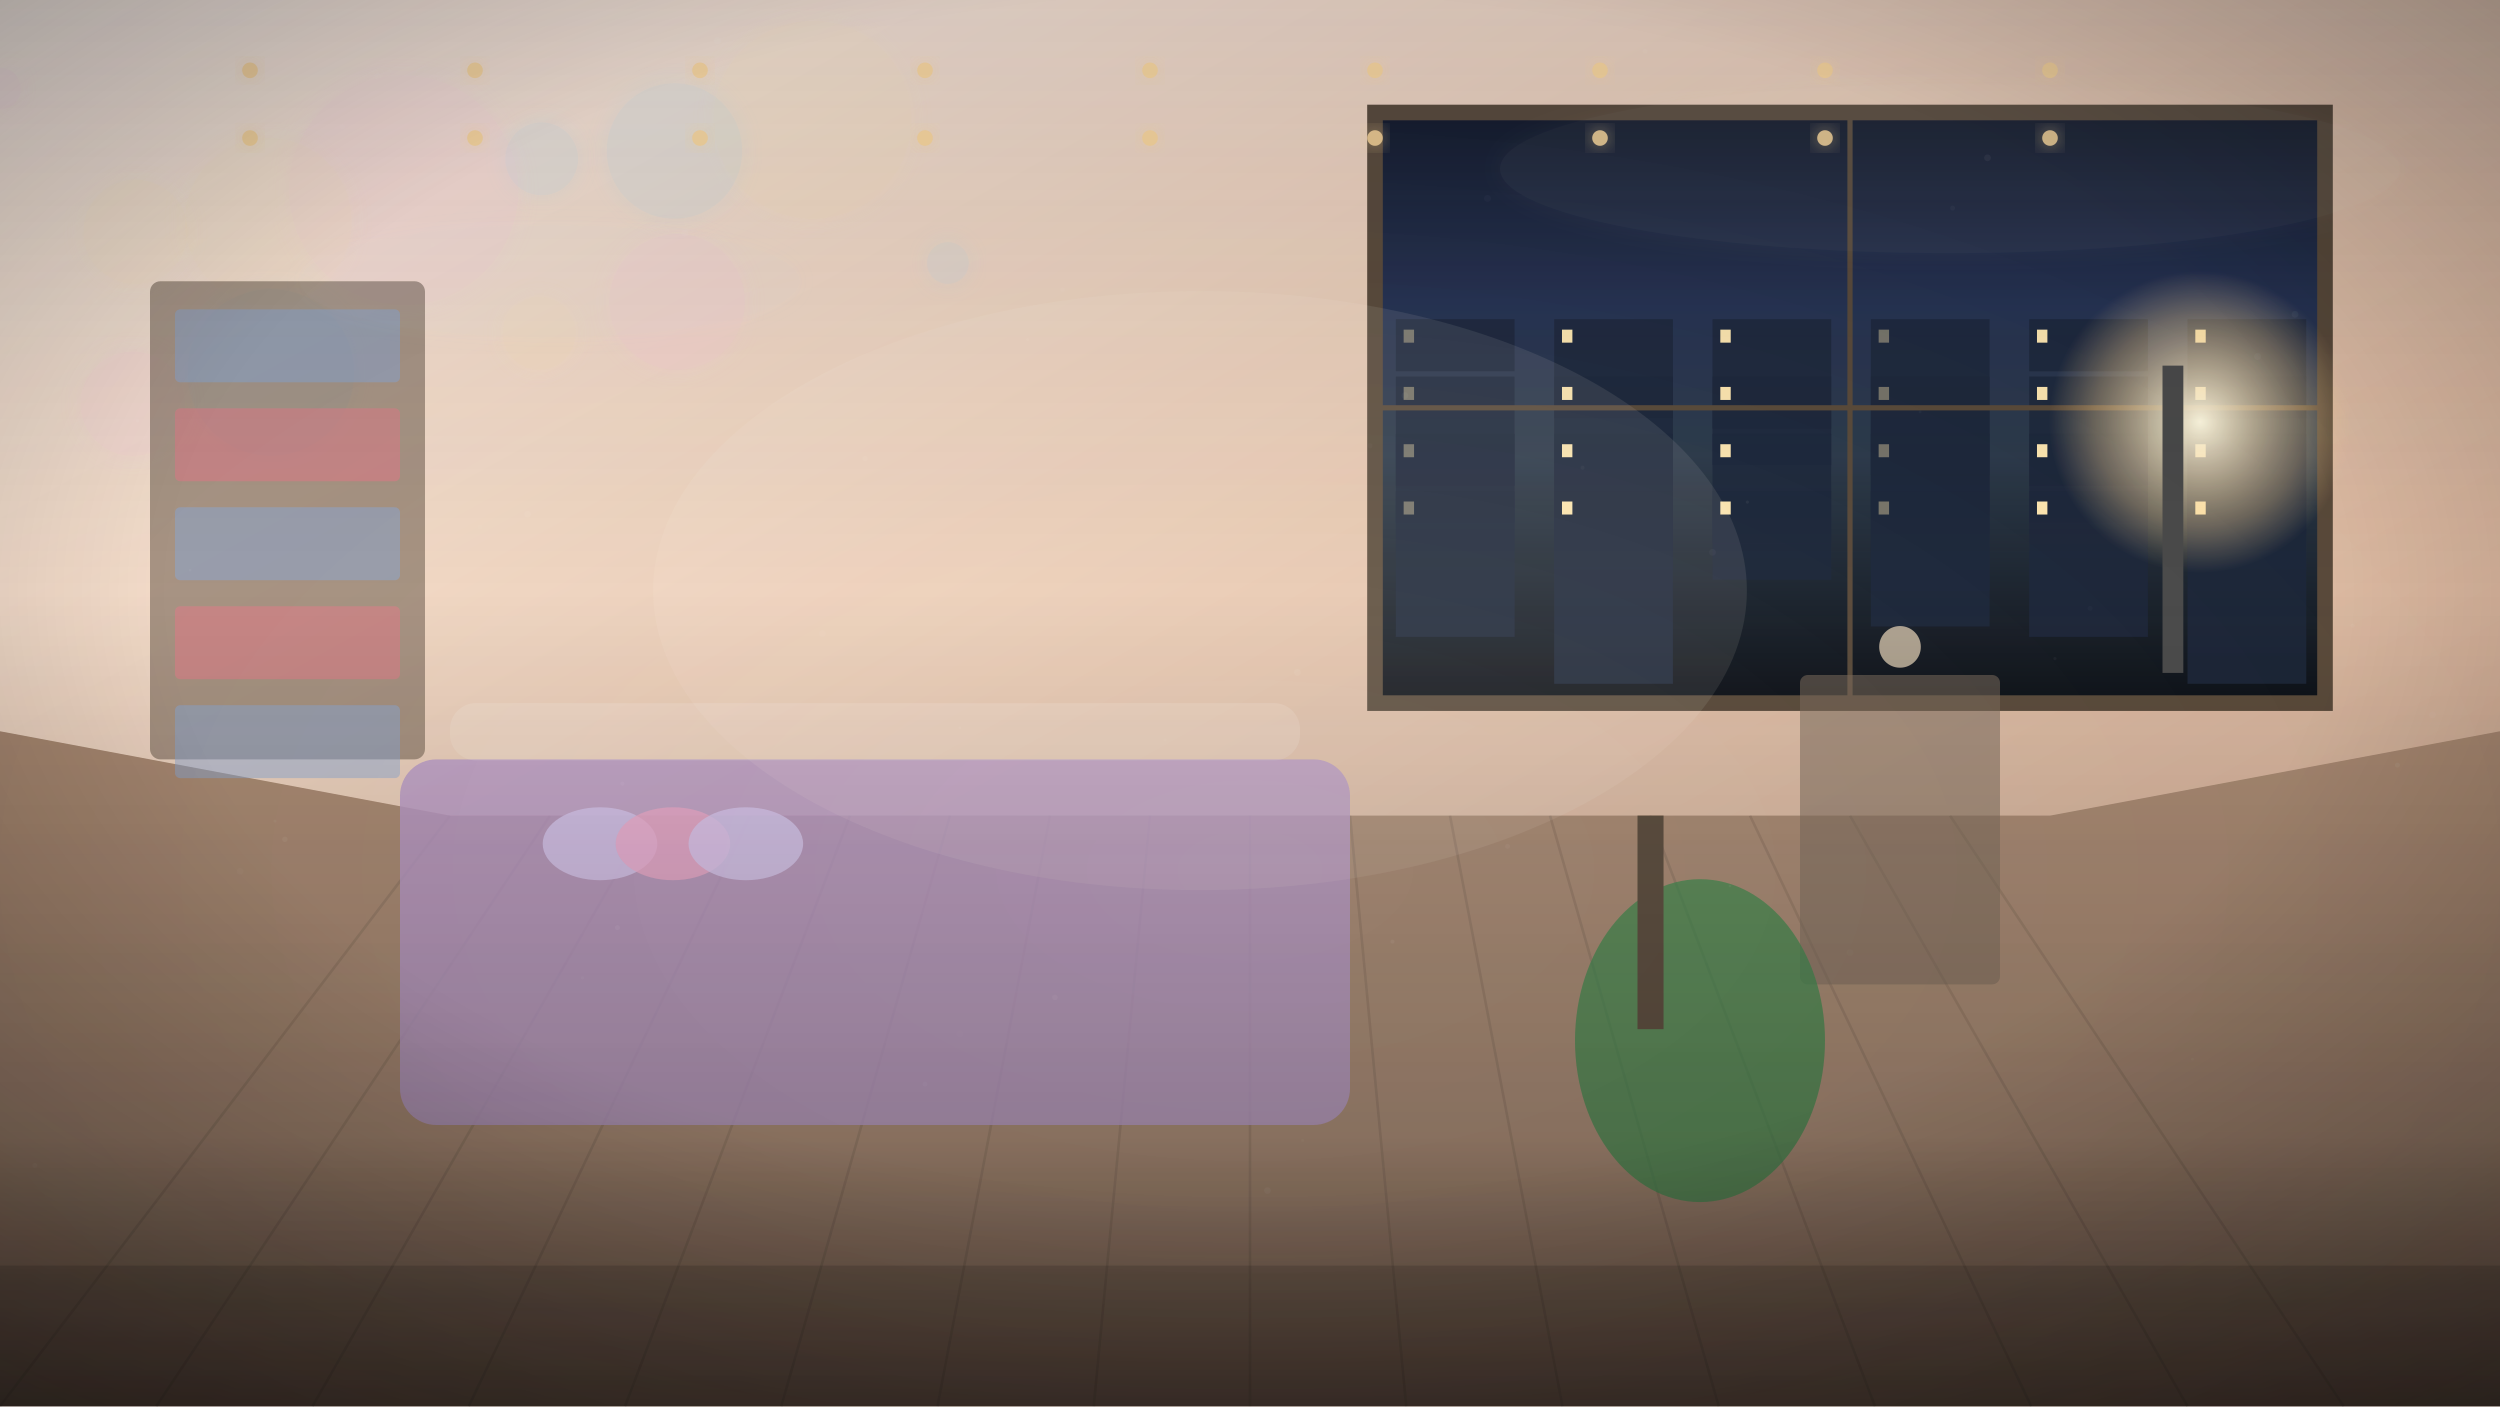
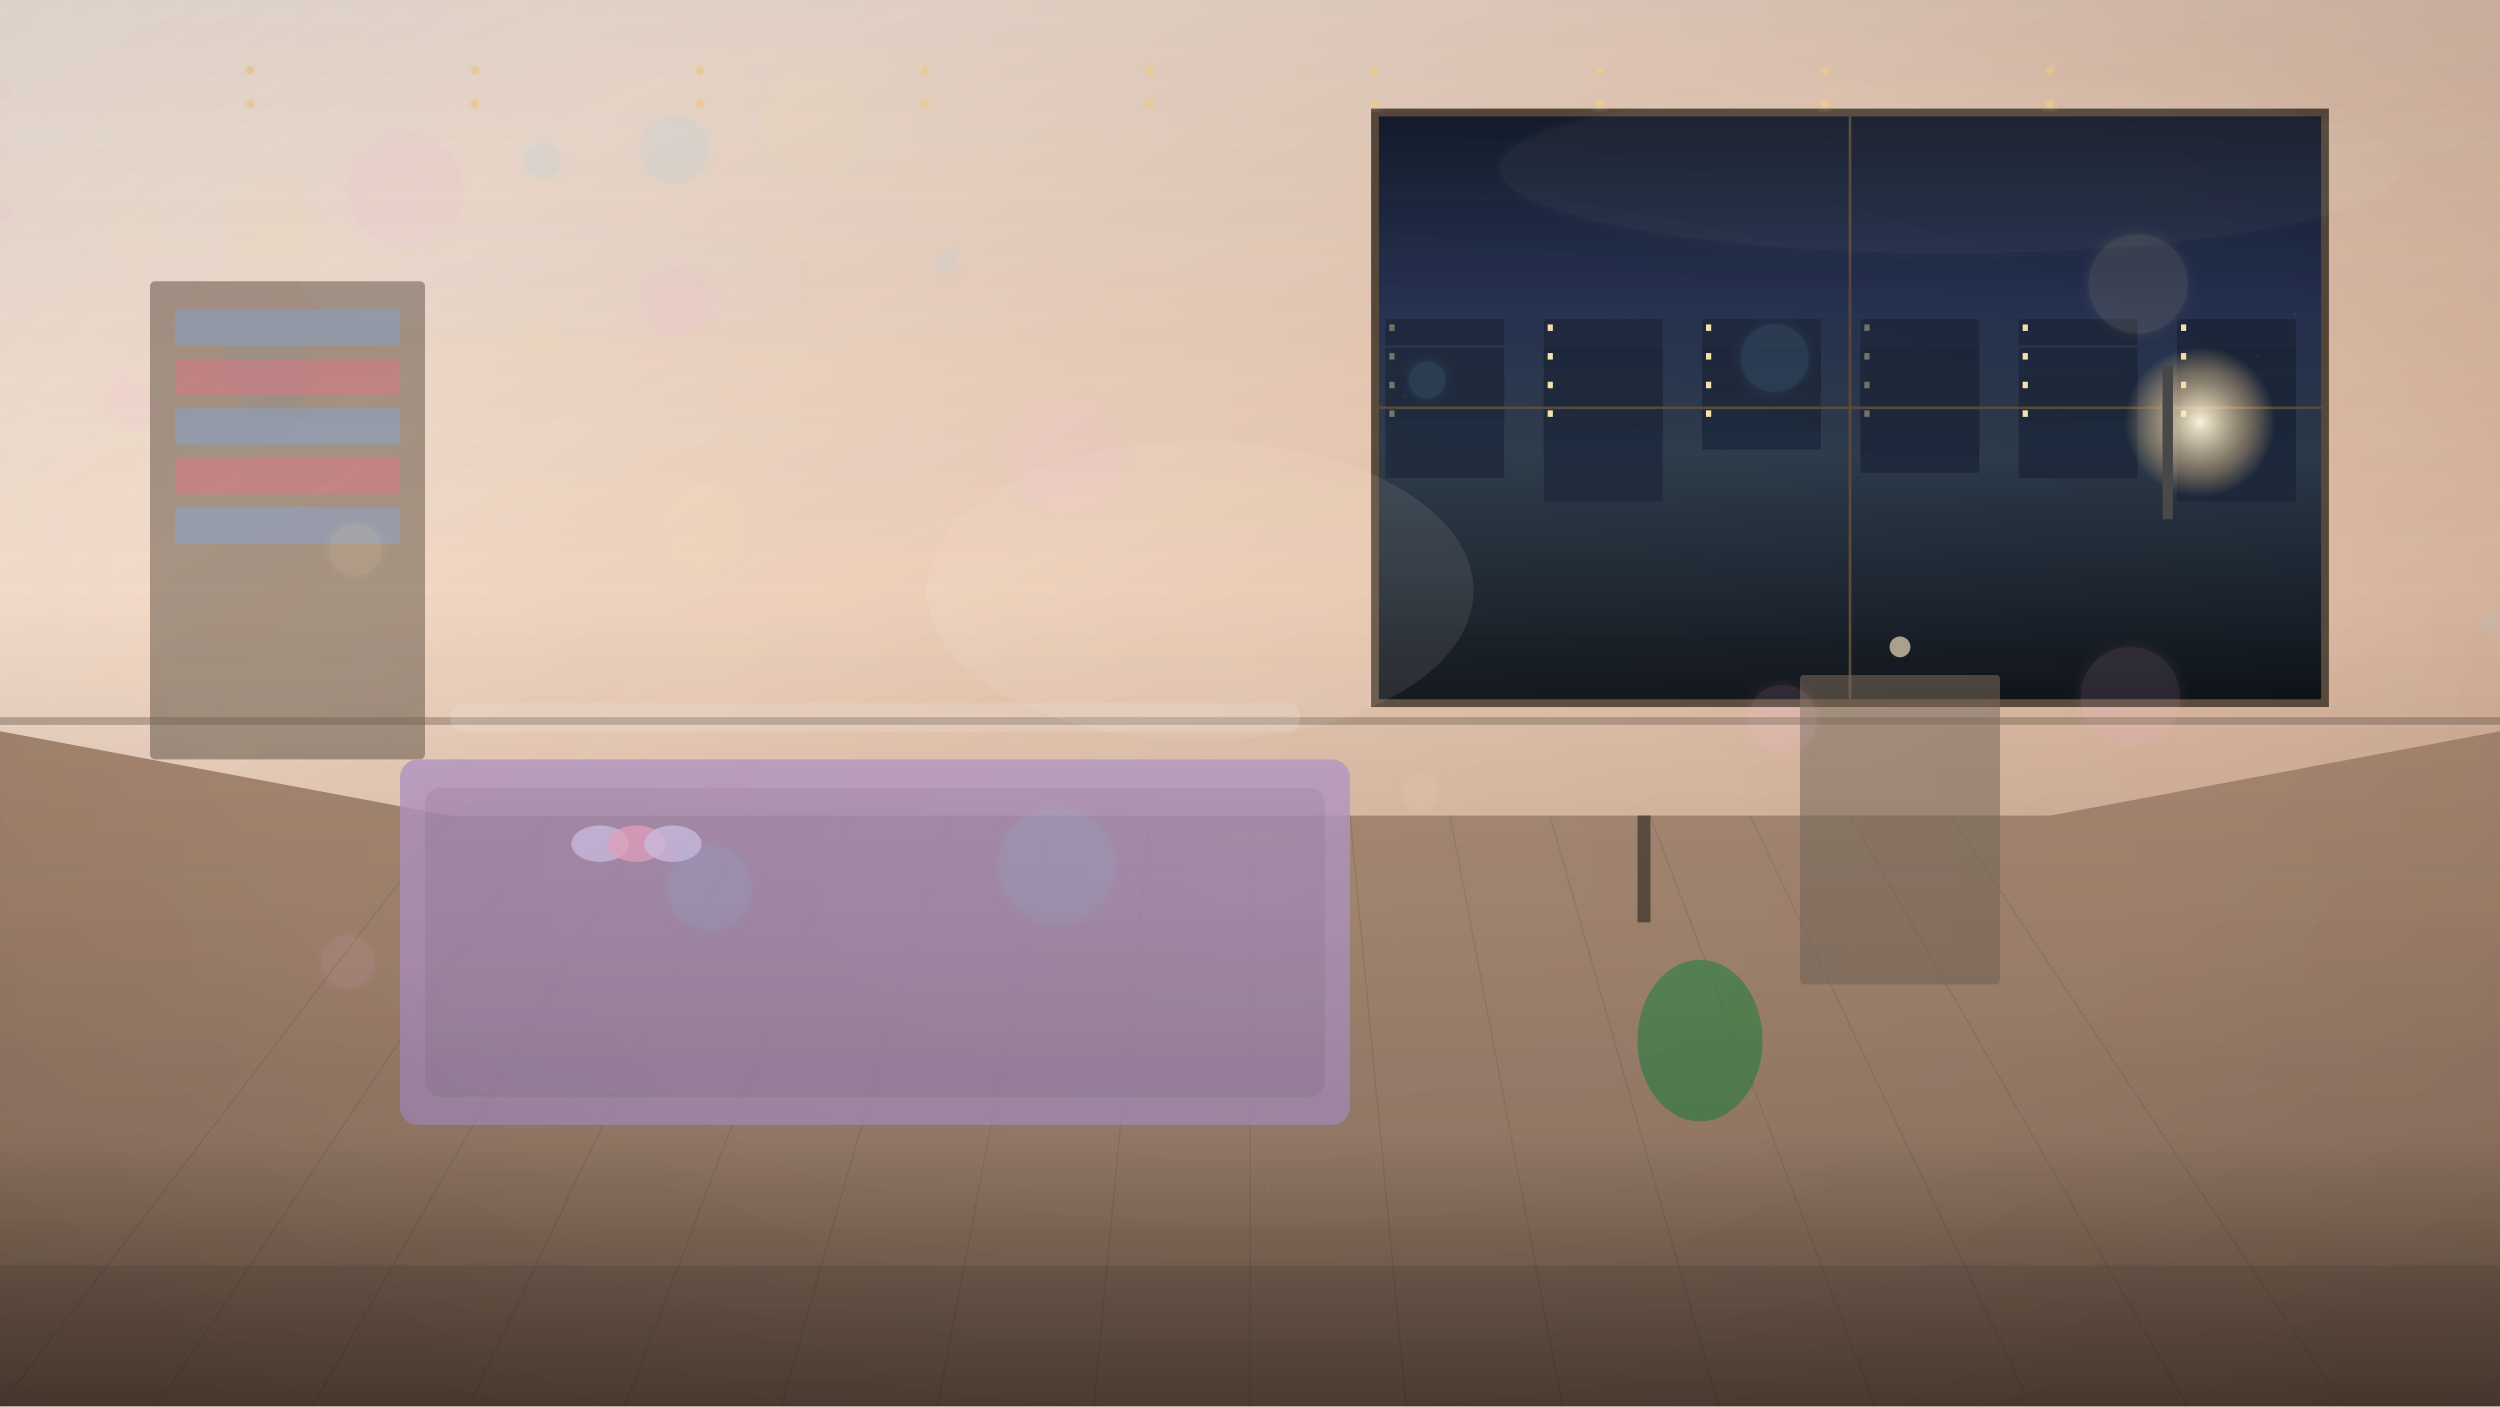
- <svg xmlns="http://www.w3.org/2000/svg" viewBox="0 0 960 540" width="960" height="540">
+ <svg xmlns="http://www.w3.org/2000/svg" viewBox="0 0 1920 1080" width="1920" height="1080">
  <defs>
    <linearGradient id="skyTop" x1="0" y1="0" x2="0" y2="1">
      <stop offset="0%" stop-color="#121828" />
      <stop offset="32%" stop-color="#243050" />
      <stop offset="58%" stop-color="#2a3848" />
      <stop offset="100%" stop-color="#0a0e14" />
    </linearGradient>
    <linearGradient id="skyDay" x1="0" y1="0" x2="0" y2="1">
      <stop offset="0%" stop-color="#6eb4e0" />
      <stop offset="38%" stop-color="#a8cce8" />
      <stop offset="70%" stop-color="#d8c098" />
      <stop offset="100%" stop-color="#6a8868" />
    </linearGradient>
    <linearGradient id="skySunset" x1="0" y1="0" x2="0" y2="1">
      <stop offset="0%" stop-color="#ff6b4a" />
      <stop offset="28%" stop-color="#d84888" />
      <stop offset="55%" stop-color="#683878" />
      <stop offset="100%" stop-color="#120818" />
    </linearGradient>
    <linearGradient id="haze" x1="0" y1="0.4" x2="0" y2="1">
      <stop offset="0%" stop-color="#fff" stop-opacity="0" />
      <stop offset="100%" stop-color="#c8d8f0" stop-opacity="0.22" />
    </linearGradient>
    <filter id="softGlow" x="-40%" y="-40%" width="180%" height="180%">
      <feGaussianBlur stdDeviation="4" result="b" />
      <feMerge>
        <feMergeNode in="b" />
        <feMergeNode in="SourceGraphic" />
      </feMerge>
    </filter>
    <filter id="neonGlow" x="-60%" y="-60%" width="220%" height="220%">
      <feGaussianBlur stdDeviation="6" result="b" />
      <feMerge>
        <feMergeNode in="b" />
        <feMergeNode in="b" />
        <feMergeNode in="SourceGraphic" />
      </feMerge>
    </filter>
    <filter id="paintSoft" x="-2%" y="-2%" width="104%" height="104%">
      <feGaussianBlur stdDeviation="0.6" />
    </filter>
    <radialGradient id="sunDisc" cx="0.5" cy="0.5" r="0.5">
      <stop offset="0%" stop-color="#fff8e8" />
      <stop offset="55%" stop-color="#ffd080" />
      <stop offset="100%" stop-color="#ff904000" />
    </radialGradient>
    <radialGradient id="moonGlow" cx="0.5" cy="0.5" r="0.5">
      <stop offset="0%" stop-color="#fffef8" />
      <stop offset="40%" stop-color="#e8e0f0" />
      <stop offset="100%" stop-color="#e8e0f000" />
    </radialGradient>
    <linearGradient id="wallWarm" x1="0" y1="0" x2="1" y2="1">
      <stop offset="0%" stop-color="#fff0e4" />
      <stop offset="45%" stop-color="#e8c8b0" />
      <stop offset="100%" stop-color="#c8a088" />
    </linearGradient>
    <linearGradient id="wallCool" x1="0" y1="0" x2="0" y2="1">
      <stop offset="0%" stop-color="#eef2f8" />
      <stop offset="100%" stop-color="#b8c0d0" />
    </linearGradient>
    <linearGradient id="floorWood" x1="0" y1="0.6" x2="0" y2="1">
      <stop offset="0%" stop-color="#a88870" />
      <stop offset="100%" stop-color="#685040" />
    </linearGradient>
    <radialGradient id="lampGlow" cx="0.5" cy="0.5" r="0.5">
      <stop offset="0%" stop-color="#fff8e0" />
      <stop offset="70%" stop-color="#ffd898" stop-opacity="0.35" />
      <stop offset="100%" stop-color="#ffd898" stop-opacity="0" />
    </radialGradient>
    <radialGradient id="vignette" cx="0.5" cy="0.42" r="0.78">
      <stop offset="55%" stop-color="#000" stop-opacity="0" />
      <stop offset="100%" stop-color="#030508" stop-opacity="0.38" />
    </radialGradient>
    <linearGradient id="filmGrade" x1="0" y1="0" x2="0" y2="1">
      <stop offset="0%" stop-color="#283858" stop-opacity="0.14" />
      <stop offset="42%" stop-color="#000" stop-opacity="0" />
      <stop offset="100%" stop-color="#000" stop-opacity="0.32" />
    </linearGradient>
    <radialGradient id="stageGlow" cx="0.5" cy="0.62" r="0.55">
      <stop offset="0%" stop-color="#fff" stop-opacity="0.06" />
      <stop offset="100%" stop-color="#fff" stop-opacity="0" />
    </radialGradient>
  </defs>
-   <rect width="960" height="540" fill="url(#wallWarm)" />
-   <polygon points="0,280.8 0,540 960,540 960,280.8 787.2,313.2 172.8,313.2" fill="url(#floorWood)" />
-   <line x1="0" y1="540" x2="172.8" y2="313.2" stroke="#000" stroke-opacity="0.1" stroke-width="1" />
-   <line x1="60" y1="540" x2="211.2" y2="313.2" stroke="#000" stroke-opacity="0.1" stroke-width="1" />
-   <line x1="120" y1="540" x2="249.6" y2="313.2" stroke="#000" stroke-opacity="0.1" stroke-width="1" />
-   <line x1="180" y1="540" x2="288" y2="313.2" stroke="#000" stroke-opacity="0.1" stroke-width="1" />
-   <line x1="240" y1="540" x2="326.4" y2="313.2" stroke="#000" stroke-opacity="0.1" stroke-width="1" />
-   <line x1="300" y1="540" x2="364.8" y2="313.2" stroke="#000" stroke-opacity="0.1" stroke-width="1" />
-   <line x1="360" y1="540" x2="403.2" y2="313.2" stroke="#000" stroke-opacity="0.1" stroke-width="1" />
-   <line x1="420" y1="540" x2="441.6" y2="313.2" stroke="#000" stroke-opacity="0.1" stroke-width="1" />
-   <line x1="480" y1="540" x2="480" y2="313.2" stroke="#000" stroke-opacity="0.1" stroke-width="1" />
-   <line x1="540" y1="540" x2="518.4" y2="313.2" stroke="#000" stroke-opacity="0.1" stroke-width="1" />
-   <line x1="600" y1="540" x2="556.8" y2="313.2" stroke="#000" stroke-opacity="0.1" stroke-width="1" />
-   <line x1="660" y1="540" x2="595.2" y2="313.2" stroke="#000" stroke-opacity="0.1" stroke-width="1" />
-   <line x1="720" y1="540" x2="633.6" y2="313.2" stroke="#000" stroke-opacity="0.1" stroke-width="1" />
-   <line x1="780" y1="540" x2="672" y2="313.2" stroke="#000" stroke-opacity="0.1" stroke-width="1" />
-   <line x1="840" y1="540" x2="710.4" y2="313.2" stroke="#000" stroke-opacity="0.1" stroke-width="1" />
-   <line x1="900" y1="540" x2="748.8" y2="313.2" stroke="#000" stroke-opacity="0.1" stroke-width="1" />
-   <rect x="528" y="43.2" width="364.8" height="226.8" fill="url(#skyTop)" />
-   <rect x="536" y="122.58" width="45.6" height="20" fill="#1a2438" opacity="0.85" />
-   <rect x="539" y="126.58" width="4" height="5" fill="#ffe8b0" opacity="0.4" />
-   <rect x="596.8" y="122.58" width="45.6" height="38" fill="#1a2438" opacity="0.85" />
-   <rect x="599.8" y="126.58" width="4" height="5" fill="#ffe8b0" opacity="1.4" />
-   <rect x="657.6" y="122.58" width="45.6" height="56" fill="#1a2438" opacity="0.85" />
-   <rect x="660.6" y="126.58" width="4" height="5" fill="#ffe8b0" opacity="2.4" />
-   <rect x="718.4" y="122.58" width="45.6" height="74" fill="#1a2438" opacity="0.85" />
-   <rect x="721.4" y="126.58" width="4" height="5" fill="#ffe8b0" opacity="0.4" />
-   <rect x="779.2" y="122.58" width="45.6" height="20" fill="#1a2438" opacity="0.85" />
-   <rect x="782.2" y="126.58" width="4" height="5" fill="#ffe8b0" opacity="1.4" />
-   <rect x="840" y="122.58" width="45.6" height="38" fill="#1a2438" opacity="0.85" />
-   <rect x="843" y="126.58" width="4" height="5" fill="#ffe8b0" opacity="2.4" />
-   <rect x="536" y="144.58" width="45.6" height="56" fill="#1a2438" opacity="0.85" />
-   <rect x="539" y="148.58" width="4" height="5" fill="#ffe8b0" opacity="0.4" />
-   <rect x="596.8" y="144.58" width="45.6" height="74" fill="#1a2438" opacity="0.85" />
-   <rect x="599.8" y="148.58" width="4" height="5" fill="#ffe8b0" opacity="1.4" />
-   <rect x="657.6" y="144.58" width="45.6" height="20" fill="#1a2438" opacity="0.85" />
-   <rect x="660.6" y="148.58" width="4" height="5" fill="#ffe8b0" opacity="2.4" />
-   <rect x="718.4" y="144.58" width="45.6" height="38" fill="#1a2438" opacity="0.85" />
-   <rect x="721.4" y="148.58" width="4" height="5" fill="#ffe8b0" opacity="0.4" />
-   <rect x="779.2" y="144.58" width="45.6" height="56" fill="#1a2438" opacity="0.85" />
-   <rect x="782.2" y="148.58" width="4" height="5" fill="#ffe8b0" opacity="1.4" />
-   <rect x="840" y="144.58" width="45.6" height="74" fill="#1a2438" opacity="0.85" />
-   <rect x="843" y="148.58" width="4" height="5" fill="#ffe8b0" opacity="2.4" />
-   <rect x="536" y="166.58" width="45.6" height="20" fill="#1a2438" opacity="0.85" />
-   <rect x="539" y="170.58" width="4" height="5" fill="#ffe8b0" opacity="0.4" />
-   <rect x="596.8" y="166.58" width="45.6" height="38" fill="#1a2438" opacity="0.85" />
-   <rect x="599.8" y="170.58" width="4" height="5" fill="#ffe8b0" opacity="1.4" />
-   <rect x="657.6" y="166.58" width="45.6" height="56" fill="#1a2438" opacity="0.85" />
-   <rect x="660.6" y="170.58" width="4" height="5" fill="#ffe8b0" opacity="2.4" />
-   <rect x="718.4" y="166.58" width="45.6" height="74" fill="#1a2438" opacity="0.85" />
-   <rect x="721.4" y="170.58" width="4" height="5" fill="#ffe8b0" opacity="0.4" />
-   <rect x="779.2" y="166.58" width="45.6" height="20" fill="#1a2438" opacity="0.85" />
-   <rect x="782.2" y="170.58" width="4" height="5" fill="#ffe8b0" opacity="1.4" />
-   <rect x="840" y="166.58" width="45.6" height="38" fill="#1a2438" opacity="0.85" />
-   <rect x="843" y="170.58" width="4" height="5" fill="#ffe8b0" opacity="2.4" />
-   <rect x="536" y="188.58" width="45.6" height="56" fill="#1a2438" opacity="0.85" />
-   <rect x="539" y="192.58" width="4" height="5" fill="#ffe8b0" opacity="0.4" />
-   <rect x="596.8" y="188.58" width="45.6" height="74" fill="#1a2438" opacity="0.85" />
-   <rect x="599.8" y="192.58" width="4" height="5" fill="#ffe8b0" opacity="1.4" />
-   <rect x="657.6" y="188.58" width="45.6" height="20" fill="#1a2438" opacity="0.85" />
-   <rect x="660.6" y="192.58" width="4" height="5" fill="#ffe8b0" opacity="2.4" />
-   <rect x="718.4" y="188.58" width="45.6" height="38" fill="#1a2438" opacity="0.85" />
-   <rect x="721.4" y="192.58" width="4" height="5" fill="#ffe8b0" opacity="0.4" />
-   <rect x="779.2" y="188.58" width="45.6" height="56" fill="#1a2438" opacity="0.85" />
-   <rect x="782.2" y="192.58" width="4" height="5" fill="#ffe8b0" opacity="1.4" />
-   <rect x="840" y="188.58" width="45.6" height="74" fill="#1a2438" opacity="0.85" />
-   <rect x="843" y="192.58" width="4" height="5" fill="#ffe8b0" opacity="2.4" />
-   <circle cx="0" cy="34" r="8" fill="#ffb8e8" opacity="0.12" filter="url(#softGlow)" />
-   <circle cx="208" cy="61" r="14" fill="#88d8ff" opacity="0.12" filter="url(#softGlow)" />
-   <circle cx="52" cy="89" r="20" fill="#ffe8a8" opacity="0.12" filter="url(#softGlow)" />
-   <circle cx="260" cy="116" r="26" fill="#ffb8e8" opacity="0.12" filter="url(#softGlow)" />
-   <circle cx="104" cy="143" r="32" fill="#88d8ff" opacity="0.12" filter="url(#softGlow)" />
-   <circle cx="312" cy="46" r="38" fill="#ffe8a8" opacity="0.12" filter="url(#softGlow)" />
-   <circle cx="155" cy="73" r="44" fill="#ffb8e8" opacity="0.12" filter="url(#softGlow)" />
-   <circle cx="364" cy="101" r="8" fill="#88d8ff" opacity="0.12" filter="url(#softGlow)" />
-   <circle cx="207" cy="128" r="14" fill="#ffe8a8" opacity="0.12" filter="url(#softGlow)" />
-   <circle cx="51" cy="155" r="20" fill="#ffb8e8" opacity="0.12" filter="url(#softGlow)" />
-   <circle cx="259" cy="58" r="26" fill="#88d8ff" opacity="0.12" filter="url(#softGlow)" />
-   <circle cx="103" cy="85" r="32" fill="#ffe8a8" opacity="0.12" filter="url(#softGlow)" />
-   <rect x="528" y="43.2" width="364.8" height="226.8" fill="none" stroke="#584838" stroke-width="6" />
-   <path d="M710.4 43.2 L710.4 270 M528 156.6 L892.8 156.6" stroke="#584838" stroke-width="2" />
-   <circle cx="96" cy="27" r="3" fill="#ffd898" opacity="0.88" filter="url(#softGlow)" />
-   <circle cx="182.4" cy="27" r="3" fill="#ffd898" opacity="0.88" filter="url(#softGlow)" />
-   <circle cx="268.8" cy="27" r="3" fill="#ffd898" opacity="0.88" filter="url(#softGlow)" />
-   <circle cx="355.2" cy="27" r="3" fill="#ffd898" opacity="0.88" filter="url(#softGlow)" />
-   <circle cx="441.6" cy="27" r="3" fill="#ffd898" opacity="0.88" filter="url(#softGlow)" />
-   <circle cx="528" cy="27" r="3" fill="#ffd898" opacity="0.88" filter="url(#softGlow)" />
-   <circle cx="614.4" cy="27" r="3" fill="#ffd898" opacity="0.88" filter="url(#softGlow)" />
-   <circle cx="700.8" cy="27" r="3" fill="#ffd898" opacity="0.88" filter="url(#softGlow)" />
-   <circle cx="787.2" cy="27" r="3" fill="#ffd898" opacity="0.88" filter="url(#softGlow)" />
-   <circle cx="96" cy="53" r="3" fill="#ffd898" opacity="0.88" filter="url(#softGlow)" />
-   <circle cx="182.4" cy="53" r="3" fill="#ffd898" opacity="0.88" filter="url(#softGlow)" />
-   <circle cx="268.8" cy="53" r="3" fill="#ffd898" opacity="0.88" filter="url(#softGlow)" />
-   <circle cx="355.2" cy="53" r="3" fill="#ffd898" opacity="0.88" filter="url(#softGlow)" />
-   <circle cx="441.6" cy="53" r="3" fill="#ffd898" opacity="0.88" filter="url(#softGlow)" />
-   <circle cx="528" cy="53" r="3" fill="#ffd898" opacity="0.88" filter="url(#softGlow)" />
-   <circle cx="614.4" cy="53" r="3" fill="#ffd898" opacity="0.88" filter="url(#softGlow)" />
-   <circle cx="700.8" cy="53" r="3" fill="#ffd898" opacity="0.88" filter="url(#softGlow)" />
-   <circle cx="787.2" cy="53" r="3" fill="#ffd898" opacity="0.88" filter="url(#softGlow)" />
-   <rect x="57.6" y="108" width="105.6" height="183.6" fill="#685848" opacity="0.55" rx="4" />
-   <rect x="67.2" y="118.8" width="86.4" height="28" fill="#88a8d8" opacity="0.48" rx="2" />
-   <rect x="67.2" y="156.8" width="86.4" height="28" fill="#e87888" opacity="0.48" rx="2" />
-   <rect x="67.2" y="194.8" width="86.4" height="28" fill="#88a8d8" opacity="0.48" rx="2" />
-   <rect x="67.2" y="232.8" width="86.4" height="28" fill="#e87888" opacity="0.48" rx="2" />
-   <rect x="67.2" y="270.8" width="86.4" height="28" fill="#88a8d8" opacity="0.48" rx="2" />
-   <rect x="153.6" y="291.6" width="364.8" height="140.4" rx="14" fill="#b898c8" opacity="0.82" />
-   <rect x="172.8" y="270" width="326.4" height="22" rx="10" fill="#fff" opacity="0.14" />
-   <ellipse cx="230.4" cy="324" rx="22" ry="14" fill="#d8c8f0" opacity="0.75" />
-   <ellipse cx="258.4" cy="324" rx="22" ry="14" fill="#f0a8c8" opacity="0.75" />
-   <ellipse cx="286.4" cy="324" rx="22" ry="14" fill="#d8c8f0" opacity="0.75" />
-   <rect x="691.2" y="259.2" width="76.8" height="118.8" fill="#786858" opacity="0.55" rx="3" />
-   <circle cx="729.6" cy="248.4" r="8" fill="#ffe8c8" opacity="0.65" />
-   <ellipse cx="652.8" cy="399.6" rx="48" ry="62" fill="#388848" opacity="0.72" />
-   <rect x="628.8" y="313.2" width="10" height="82" fill="#584838" />
-   <circle cx="844.8" cy="162" r="58" fill="url(#lampGlow)" />
-   <rect x="830.4" y="140.4" width="8" height="118" fill="#484848" />
-   <ellipse cx="460.8" cy="226.8" rx="210" ry="115" fill="#fff8e8" opacity="0.09" />
-   <circle cx="0.0" cy="7.8" r="0.60" fill="#fff" opacity="0.022" />
-   <circle cx="131.5" cy="48.7" r="0.95" fill="#fff" opacity="0.032" />
-   <circle cx="263.0" cy="89.5" r="1.30" fill="#fff" opacity="0.042" />
-   <circle cx="394.6" cy="130.4" r="0.60" fill="#fff" opacity="0.052" />
-   <circle cx="526.1" cy="171.2" r="0.95" fill="#fff" opacity="0.022" />
-   <circle cx="657.6" cy="212.1" r="1.30" fill="#fff" opacity="0.032" />
-   <circle cx="789.1" cy="252.9" r="0.60" fill="#fff" opacity="0.042" />
-   <circle cx="920.6" cy="293.8" r="0.95" fill="#fff" opacity="0.052" />
-   <circle cx="92.2" cy="334.6" r="1.30" fill="#fff" opacity="0.022" />
-   <circle cx="223.7" cy="375.5" r="0.60" fill="#fff" opacity="0.032" />
-   <circle cx="355.2" cy="416.3" r="0.95" fill="#fff" opacity="0.042" />
-   <circle cx="486.7" cy="457.2" r="1.30" fill="#fff" opacity="0.052" />
-   <circle cx="618.2" cy="39.0" r="0.60" fill="#fff" opacity="0.022" />
-   <circle cx="749.8" cy="79.9" r="0.95" fill="#fff" opacity="0.032" />
-   <circle cx="881.3" cy="120.7" r="1.30" fill="#fff" opacity="0.042" />
-   <circle cx="52.8" cy="161.6" r="0.60" fill="#fff" opacity="0.052" />
-   <circle cx="184.3" cy="202.4" r="0.95" fill="#fff" opacity="0.022" />
-   <circle cx="315.8" cy="243.3" r="1.30" fill="#fff" opacity="0.032" />
-   <circle cx="447.4" cy="284.1" r="0.60" fill="#fff" opacity="0.042" />
-   <circle cx="578.9" cy="325.0" r="0.95" fill="#fff" opacity="0.052" />
-   <circle cx="710.4" cy="365.8" r="1.30" fill="#fff" opacity="0.022" />
-   <circle cx="841.9" cy="406.7" r="0.60" fill="#fff" opacity="0.032" />
-   <circle cx="13.4" cy="447.5" r="0.95" fill="#fff" opacity="0.042" />
-   <circle cx="145.0" cy="29.4" r="1.30" fill="#fff" opacity="0.052" />
-   <circle cx="276.5" cy="70.2" r="0.60" fill="#fff" opacity="0.022" />
-   <circle cx="408.0" cy="111.1" r="0.95" fill="#fff" opacity="0.032" />
-   <circle cx="539.5" cy="151.9" r="1.30" fill="#fff" opacity="0.042" />
-   <circle cx="671.0" cy="192.8" r="0.60" fill="#fff" opacity="0.052" />
-   <circle cx="802.6" cy="233.6" r="0.95" fill="#fff" opacity="0.022" />
-   <circle cx="934.1" cy="274.5" r="1.30" fill="#fff" opacity="0.032" />
-   <circle cx="105.6" cy="315.3" r="0.60" fill="#fff" opacity="0.042" />
-   <circle cx="237.1" cy="356.2" r="0.95" fill="#fff" opacity="0.052" />
-   <circle cx="368.6" cy="397.0" r="1.30" fill="#fff" opacity="0.022" />
-   <circle cx="500.2" cy="437.9" r="0.60" fill="#fff" opacity="0.032" />
-   <circle cx="631.7" cy="19.7" r="0.95" fill="#fff" opacity="0.042" />
-   <circle cx="763.2" cy="60.6" r="1.30" fill="#fff" opacity="0.052" />
-   <circle cx="0.0" cy="12.1" r="0.50" fill="#fff" opacity="0.025" filter="url(#softGlow)" />
-   <circle cx="166.1" cy="94.1" r="0.78" fill="#fff" opacity="0.033" filter="url(#softGlow)" />
-   <circle cx="332.2" cy="176.1" r="1.06" fill="#fff" opacity="0.041" filter="url(#softGlow)" />
-   <circle cx="498.2" cy="258.2" r="1.34" fill="#fff" opacity="0.049" filter="url(#softGlow)" />
-   <circle cx="664.3" cy="340.2" r="0.50" fill="#fff" opacity="0.057" filter="url(#softGlow)" />
-   <circle cx="830.4" cy="33.4" r="0.78" fill="#fff" opacity="0.025" filter="url(#softGlow)" />
-   <circle cx="36.5" cy="115.5" r="1.06" fill="#fff" opacity="0.033" filter="url(#softGlow)" />
-   <circle cx="202.6" cy="197.5" r="1.34" fill="#fff" opacity="0.041" filter="url(#softGlow)" />
-   <circle cx="368.6" cy="279.5" r="0.50" fill="#fff" opacity="0.049" filter="url(#softGlow)" />
-   <circle cx="534.7" cy="361.6" r="0.78" fill="#fff" opacity="0.057" filter="url(#softGlow)" />
-   <circle cx="700.8" cy="54.8" r="1.06" fill="#fff" opacity="0.025" filter="url(#softGlow)" />
-   <circle cx="866.9" cy="136.9" r="1.34" fill="#fff" opacity="0.033" filter="url(#softGlow)" />
-   <circle cx="73.0" cy="218.9" r="0.50" fill="#fff" opacity="0.041" filter="url(#softGlow)" />
-   <circle cx="239.0" cy="300.9" r="0.78" fill="#fff" opacity="0.049" filter="url(#softGlow)" />
-   <circle cx="405.1" cy="383.0" r="1.06" fill="#fff" opacity="0.057" filter="url(#softGlow)" />
-   <circle cx="571.2" cy="76.2" r="1.34" fill="#fff" opacity="0.025" filter="url(#softGlow)" />
-   <circle cx="737.3" cy="158.2" r="0.50" fill="#fff" opacity="0.033" filter="url(#softGlow)" />
-   <circle cx="903.4" cy="240.3" r="0.78" fill="#fff" opacity="0.041" filter="url(#softGlow)" />
-   <circle cx="109.4" cy="322.3" r="1.06" fill="#fff" opacity="0.049" filter="url(#softGlow)" />
-   <circle cx="275.5" cy="15.6" r="1.34" fill="#fff" opacity="0.057" filter="url(#softGlow)" />
-   <circle cx="441.6" cy="97.6" r="0.50" fill="#fff" opacity="0.025" filter="url(#softGlow)" />
-   <circle cx="607.7" cy="179.6" r="0.78" fill="#fff" opacity="0.033" filter="url(#softGlow)" />
-   <ellipse cx="748.8" cy="64.8" rx="172.8" ry="32.4" fill="#fff8e8" opacity="0.045" filter="url(#softGlow)" />
-   <ellipse cx="211.2" cy="108" rx="96" ry="21.6" fill="#c8e8ff" opacity="0.035" filter="url(#softGlow)" />
-   <rect width="960" height="540" fill="url(#stageGlow)" />
-   <rect width="960" height="540" fill="url(#haze)" opacity="0.14" />
-   <rect width="960" height="540" fill="url(#filmGrade)" />
-   <rect width="960" height="540" fill="url(#vignette)" />
-   <rect x="0" y="486" width="960" height="54" fill="#000" opacity="0.14" />
+   <rect width="1920" height="1080" fill="url(#wallWarm)" />
+   <circle cx="0.0" cy="0.0" r="0.9" fill="#fff" opacity="0.018" />
+   <circle cx="597.1" cy="110.6" r="0.9" fill="#fff" opacity="0.018" />
+   <circle cx="1194.2" cy="221.3" r="0.9" fill="#fff" opacity="0.018" />
+   <circle cx="1791.4" cy="331.9" r="0.9" fill="#fff" opacity="0.018" />
+   <circle cx="468.5" cy="442.5" r="0.9" fill="#fff" opacity="0.018" />
+   <circle cx="1065.6" cy="553.2" r="0.9" fill="#fff" opacity="0.018" />
+   <circle cx="1662.7" cy="102.2" r="0.9" fill="#fff" opacity="0.018" />
+   <circle cx="339.8" cy="212.8" r="0.9" fill="#fff" opacity="0.018" />
+   <circle cx="937.0" cy="323.5" r="0.9" fill="#fff" opacity="0.018" />
+   <circle cx="1534.1" cy="434.1" r="0.9" fill="#fff" opacity="0.018" />
+   <circle cx="211.2" cy="544.8" r="0.9" fill="#fff" opacity="0.018" />
+   <circle cx="808.3" cy="93.8" r="0.9" fill="#fff" opacity="0.018" />
+   <circle cx="1405.4" cy="204.4" r="0.9" fill="#fff" opacity="0.018" />
+   <circle cx="82.6" cy="315.1" r="0.9" fill="#fff" opacity="0.018" />
+   <circle cx="679.7" cy="425.7" r="0.9" fill="#fff" opacity="0.018" />
+   <circle cx="1276.8" cy="536.3" r="0.9" fill="#fff" opacity="0.018" />
+   <circle cx="1873.9" cy="85.4" r="0.9" fill="#fff" opacity="0.018" />
+   <circle cx="551.0" cy="196.0" r="0.9" fill="#fff" opacity="0.018" />
+   <circle cx="1148.2" cy="306.6" r="0.9" fill="#fff" opacity="0.018" />
+   <circle cx="1745.3" cy="417.3" r="0.9" fill="#fff" opacity="0.018" />
+   <circle cx="422.4" cy="527.9" r="0.9" fill="#fff" opacity="0.018" />
+   <circle cx="1019.5" cy="76.9" r="0.9" fill="#fff" opacity="0.018" />
+   <circle cx="1616.6" cy="187.6" r="0.9" fill="#fff" opacity="0.018" />
+   <circle cx="293.8" cy="298.2" r="0.9" fill="#fff" opacity="0.018" />
+   <circle cx="890.9" cy="408.8" r="0.9" fill="#fff" opacity="0.018" />
+   <circle cx="1488.0" cy="519.5" r="0.9" fill="#fff" opacity="0.018" />
+   <circle cx="165.1" cy="68.5" r="0.9" fill="#fff" opacity="0.018" />
+   <circle cx="762.2" cy="179.2" r="0.9" fill="#fff" opacity="0.018" />
+   <circle cx="1359.4" cy="289.8" r="0.9" fill="#fff" opacity="0.018" />
+   <circle cx="36.5" cy="400.4" r="0.9" fill="#fff" opacity="0.018" />
+   <circle cx="633.6" cy="511.1" r="0.9" fill="#fff" opacity="0.018" />
+   <circle cx="1230.7" cy="60.1" r="0.9" fill="#fff" opacity="0.018" />
+   <circle cx="1827.8" cy="170.7" r="0.9" fill="#fff" opacity="0.018" />
+   <circle cx="505.0" cy="281.4" r="0.9" fill="#fff" opacity="0.018" />
+   <circle cx="1102.1" cy="392.0" r="0.9" fill="#fff" opacity="0.018" />
+   <circle cx="1699.2" cy="502.6" r="0.9" fill="#fff" opacity="0.018" />
+   <circle cx="376.3" cy="51.7" r="0.9" fill="#fff" opacity="0.018" />
+   <circle cx="973.4" cy="162.3" r="0.9" fill="#fff" opacity="0.018" />
+   <circle cx="1570.6" cy="272.9" r="0.9" fill="#fff" opacity="0.018" />
+   <circle cx="247.7" cy="383.6" r="0.9" fill="#fff" opacity="0.018" />
+   <circle cx="844.8" cy="494.2" r="0.9" fill="#fff" opacity="0.018" />
+   <circle cx="1441.9" cy="43.2" r="0.9" fill="#fff" opacity="0.018" />
+   <circle cx="119.0" cy="153.9" r="0.9" fill="#fff" opacity="0.018" />
+   <circle cx="716.2" cy="264.5" r="0.9" fill="#fff" opacity="0.018" />
+   <circle cx="1313.3" cy="375.1" r="0.9" fill="#fff" opacity="0.018" />
+   <circle cx="1910.4" cy="485.8" r="0.9" fill="#fff" opacity="0.018" />
+   <circle cx="587.5" cy="34.8" r="0.9" fill="#fff" opacity="0.018" />
+   <circle cx="1184.6" cy="145.5" r="0.9" fill="#fff" opacity="0.018" />
+   <rect x="0" y="550.8" width="1920" height="6" fill="#584838" opacity="0.35" />
+   <rect x="0" y="556.2" width="1920" height="2" fill="#fff" opacity="0.06" />
+   <polygon points="0,561.6 0,1080 1920,1080 1920,561.6 1574.4,626.4 345.6,626.4" fill="url(#floorWood)" />
+   <line x1="0" y1="1080" x2="345.6" y2="626.4" stroke="#000" stroke-opacity="0.1" stroke-width="1" />
+   <line x1="120" y1="1080" x2="422.4" y2="626.4" stroke="#000" stroke-opacity="0.1" stroke-width="1" />
+   <line x1="240" y1="1080" x2="499.2" y2="626.4" stroke="#000" stroke-opacity="0.1" stroke-width="1" />
+   <line x1="360" y1="1080" x2="576" y2="626.4" stroke="#000" stroke-opacity="0.1" stroke-width="1" />
+   <line x1="480" y1="1080" x2="652.8" y2="626.4" stroke="#000" stroke-opacity="0.1" stroke-width="1" />
+   <line x1="600" y1="1080" x2="729.6" y2="626.4" stroke="#000" stroke-opacity="0.1" stroke-width="1" />
+   <line x1="720" y1="1080" x2="806.4" y2="626.4" stroke="#000" stroke-opacity="0.1" stroke-width="1" />
+   <line x1="840" y1="1080" x2="883.2" y2="626.4" stroke="#000" stroke-opacity="0.1" stroke-width="1" />
+   <line x1="960" y1="1080" x2="960" y2="626.4" stroke="#000" stroke-opacity="0.1" stroke-width="1" />
+   <line x1="1080" y1="1080" x2="1036.8" y2="626.4" stroke="#000" stroke-opacity="0.1" stroke-width="1" />
+   <line x1="1200" y1="1080" x2="1113.6" y2="626.4" stroke="#000" stroke-opacity="0.1" stroke-width="1" />
+   <line x1="1320" y1="1080" x2="1190.4" y2="626.4" stroke="#000" stroke-opacity="0.1" stroke-width="1" />
+   <line x1="1440" y1="1080" x2="1267.2" y2="626.4" stroke="#000" stroke-opacity="0.1" stroke-width="1" />
+   <line x1="1560" y1="1080" x2="1344" y2="626.4" stroke="#000" stroke-opacity="0.1" stroke-width="1" />
+   <line x1="1680" y1="1080" x2="1420.8" y2="626.4" stroke="#000" stroke-opacity="0.1" stroke-width="1" />
+   <line x1="1800" y1="1080" x2="1497.6" y2="626.4" stroke="#000" stroke-opacity="0.1" stroke-width="1" />
+   <rect x="1056" y="86.4" width="729.6" height="453.6" fill="url(#skyTop)" />
+   <rect x="1064" y="245.16" width="91.2" height="20" fill="#1a2438" opacity="0.85" />
+   <rect x="1067" y="249.16" width="4" height="5" fill="#ffe8b0" opacity="0.4" />
+   <rect x="1185.6" y="245.16" width="91.2" height="38" fill="#1a2438" opacity="0.85" />
+   <rect x="1188.6" y="249.16" width="4" height="5" fill="#ffe8b0" opacity="1.4" />
+   <rect x="1307.2" y="245.16" width="91.2" height="56" fill="#1a2438" opacity="0.85" />
+   <rect x="1310.2" y="249.16" width="4" height="5" fill="#ffe8b0" opacity="2.4" />
+   <rect x="1428.8" y="245.16" width="91.2" height="74" fill="#1a2438" opacity="0.85" />
+   <rect x="1431.8" y="249.16" width="4" height="5" fill="#ffe8b0" opacity="0.4" />
+   <rect x="1550.4" y="245.16" width="91.2" height="20" fill="#1a2438" opacity="0.85" />
+   <rect x="1553.4" y="249.16" width="4" height="5" fill="#ffe8b0" opacity="1.4" />
+   <rect x="1672" y="245.16" width="91.2" height="38" fill="#1a2438" opacity="0.85" />
+   <rect x="1675" y="249.16" width="4" height="5" fill="#ffe8b0" opacity="2.4" />
+   <rect x="1064" y="267.16" width="91.2" height="56" fill="#1a2438" opacity="0.85" />
+   <rect x="1067" y="271.16" width="4" height="5" fill="#ffe8b0" opacity="0.4" />
+   <rect x="1185.6" y="267.16" width="91.2" height="74" fill="#1a2438" opacity="0.85" />
+   <rect x="1188.6" y="271.16" width="4" height="5" fill="#ffe8b0" opacity="1.4" />
+   <rect x="1307.2" y="267.16" width="91.2" height="20" fill="#1a2438" opacity="0.85" />
+   <rect x="1310.2" y="271.16" width="4" height="5" fill="#ffe8b0" opacity="2.4" />
+   <rect x="1428.8" y="267.16" width="91.2" height="38" fill="#1a2438" opacity="0.85" />
+   <rect x="1431.8" y="271.16" width="4" height="5" fill="#ffe8b0" opacity="0.4" />
+   <rect x="1550.4" y="267.16" width="91.2" height="56" fill="#1a2438" opacity="0.85" />
+   <rect x="1553.4" y="271.16" width="4" height="5" fill="#ffe8b0" opacity="1.4" />
+   <rect x="1672" y="267.16" width="91.2" height="74" fill="#1a2438" opacity="0.85" />
+   <rect x="1675" y="271.16" width="4" height="5" fill="#ffe8b0" opacity="2.4" />
+   <rect x="1064" y="289.16" width="91.2" height="20" fill="#1a2438" opacity="0.85" />
+   <rect x="1067" y="293.16" width="4" height="5" fill="#ffe8b0" opacity="0.4" />
+   <rect x="1185.6" y="289.16" width="91.2" height="38" fill="#1a2438" opacity="0.85" />
+   <rect x="1188.6" y="293.16" width="4" height="5" fill="#ffe8b0" opacity="1.4" />
+   <rect x="1307.2" y="289.16" width="91.2" height="56" fill="#1a2438" opacity="0.85" />
+   <rect x="1310.2" y="293.16" width="4" height="5" fill="#ffe8b0" opacity="2.4" />
+   <rect x="1428.8" y="289.16" width="91.2" height="74" fill="#1a2438" opacity="0.85" />
+   <rect x="1431.8" y="293.16" width="4" height="5" fill="#ffe8b0" opacity="0.4" />
+   <rect x="1550.4" y="289.16" width="91.2" height="20" fill="#1a2438" opacity="0.85" />
+   <rect x="1553.4" y="293.16" width="4" height="5" fill="#ffe8b0" opacity="1.4" />
+   <rect x="1672" y="289.16" width="91.2" height="38" fill="#1a2438" opacity="0.85" />
+   <rect x="1675" y="293.16" width="4" height="5" fill="#ffe8b0" opacity="2.4" />
+   <rect x="1064" y="311.16" width="91.2" height="56" fill="#1a2438" opacity="0.85" />
+   <rect x="1067" y="315.16" width="4" height="5" fill="#ffe8b0" opacity="0.4" />
+   <rect x="1185.6" y="311.16" width="91.2" height="74" fill="#1a2438" opacity="0.85" />
+   <rect x="1188.6" y="315.16" width="4" height="5" fill="#ffe8b0" opacity="1.4" />
+   <rect x="1307.2" y="311.16" width="91.2" height="20" fill="#1a2438" opacity="0.85" />
+   <rect x="1310.2" y="315.16" width="4" height="5" fill="#ffe8b0" opacity="2.4" />
+   <rect x="1428.8" y="311.16" width="91.2" height="38" fill="#1a2438" opacity="0.85" />
+   <rect x="1431.8" y="315.16" width="4" height="5" fill="#ffe8b0" opacity="0.4" />
+   <rect x="1550.4" y="311.16" width="91.2" height="56" fill="#1a2438" opacity="0.85" />
+   <rect x="1553.4" y="315.16" width="4" height="5" fill="#ffe8b0" opacity="1.4" />
+   <rect x="1672" y="311.16" width="91.2" height="74" fill="#1a2438" opacity="0.85" />
+   <rect x="1675" y="315.16" width="4" height="5" fill="#ffe8b0" opacity="2.4" />
+   <circle cx="0" cy="68" r="8" fill="#ffb8e8" opacity="0.12" filter="url(#softGlow)" />
+   <circle cx="417" cy="123" r="14" fill="#88d8ff" opacity="0.12" filter="url(#softGlow)" />
+   <circle cx="104" cy="177" r="20" fill="#ffe8a8" opacity="0.12" filter="url(#softGlow)" />
+   <circle cx="520" cy="232" r="26" fill="#ffb8e8" opacity="0.12" filter="url(#softGlow)" />
+   <circle cx="207" cy="287" r="32" fill="#88d8ff" opacity="0.12" filter="url(#softGlow)" />
+   <circle cx="624" cy="92" r="38" fill="#ffe8a8" opacity="0.12" filter="url(#softGlow)" />
+   <circle cx="311" cy="146" r="44" fill="#ffb8e8" opacity="0.12" filter="url(#softGlow)" />
+   <circle cx="727" cy="201" r="8" fill="#88d8ff" opacity="0.12" filter="url(#softGlow)" />
+   <circle cx="414" cy="256" r="14" fill="#ffe8a8" opacity="0.12" filter="url(#softGlow)" />
+   <circle cx="101" cy="310" r="20" fill="#ffb8e8" opacity="0.12" filter="url(#softGlow)" />
+   <circle cx="518" cy="115" r="26" fill="#88d8ff" opacity="0.12" filter="url(#softGlow)" />
+   <circle cx="205" cy="170" r="32" fill="#ffe8a8" opacity="0.12" filter="url(#softGlow)" />
+   <rect x="1056" y="86.4" width="729.6" height="453.6" fill="none" stroke="#584838" stroke-width="6" />
+   <path d="M1420.8 86.4 L1420.8 540 M1056 313.2 L1785.6 313.2" stroke="#584838" stroke-width="2" />
+   <circle cx="192" cy="54" r="3" fill="#ffd898" opacity="0.88" filter="url(#softGlow)" />
+   <circle cx="364.8" cy="54" r="3" fill="#ffd898" opacity="0.88" filter="url(#softGlow)" />
+   <circle cx="537.6" cy="54" r="3" fill="#ffd898" opacity="0.88" filter="url(#softGlow)" />
+   <circle cx="710.4" cy="54" r="3" fill="#ffd898" opacity="0.88" filter="url(#softGlow)" />
+   <circle cx="883.2" cy="54" r="3" fill="#ffd898" opacity="0.88" filter="url(#softGlow)" />
+   <circle cx="1056" cy="54" r="3" fill="#ffd898" opacity="0.88" filter="url(#softGlow)" />
+   <circle cx="1228.8" cy="54" r="3" fill="#ffd898" opacity="0.88" filter="url(#softGlow)" />
+   <circle cx="1401.6" cy="54" r="3" fill="#ffd898" opacity="0.88" filter="url(#softGlow)" />
+   <circle cx="1574.4" cy="54" r="3" fill="#ffd898" opacity="0.88" filter="url(#softGlow)" />
+   <circle cx="192" cy="80" r="3" fill="#ffd898" opacity="0.88" filter="url(#softGlow)" />
+   <circle cx="364.8" cy="80" r="3" fill="#ffd898" opacity="0.88" filter="url(#softGlow)" />
+   <circle cx="537.6" cy="80" r="3" fill="#ffd898" opacity="0.88" filter="url(#softGlow)" />
+   <circle cx="710.4" cy="80" r="3" fill="#ffd898" opacity="0.88" filter="url(#softGlow)" />
+   <circle cx="883.2" cy="80" r="3" fill="#ffd898" opacity="0.88" filter="url(#softGlow)" />
+   <circle cx="1056" cy="80" r="3" fill="#ffd898" opacity="0.88" filter="url(#softGlow)" />
+   <circle cx="1228.8" cy="80" r="3" fill="#ffd898" opacity="0.88" filter="url(#softGlow)" />
+   <circle cx="1401.6" cy="80" r="3" fill="#ffd898" opacity="0.88" filter="url(#softGlow)" />
+   <circle cx="1574.4" cy="80" r="3" fill="#ffd898" opacity="0.88" filter="url(#softGlow)" />
+   <rect x="115.2" y="216" width="211.2" height="367.2" fill="#685848" opacity="0.55" rx="4" />
+   <rect x="134.4" y="237.6" width="172.8" height="28" fill="#88a8d8" opacity="0.48" rx="2" />
+   <rect x="134.4" y="275.6" width="172.8" height="28" fill="#e87888" opacity="0.48" rx="2" />
+   <rect x="134.4" y="313.6" width="172.8" height="28" fill="#88a8d8" opacity="0.48" rx="2" />
+   <rect x="134.4" y="351.6" width="172.8" height="28" fill="#e87888" opacity="0.48" rx="2" />
+   <rect x="134.4" y="389.6" width="172.8" height="28" fill="#88a8d8" opacity="0.48" rx="2" />
+   <rect x="307.2" y="583.2" width="729.6" height="280.8" rx="14" fill="#b898c8" opacity="0.82" />
+   <rect x="345.6" y="540" width="652.8" height="22" rx="10" fill="#fff" opacity="0.14" />
+   <rect x="326.4" y="604.8" width="691.2" height="237.6" rx="12" fill="#000" opacity="0.06" />
+   <ellipse cx="460.8" cy="648" rx="22" ry="14" fill="#d8c8f0" opacity="0.75" />
+   <ellipse cx="488.8" cy="648" rx="22" ry="14" fill="#f0a8c8" opacity="0.75" />
+   <ellipse cx="516.8" cy="648" rx="22" ry="14" fill="#d8c8f0" opacity="0.75" />
+   <rect x="1382.4" y="518.4" width="153.6" height="237.6" fill="#786858" opacity="0.55" rx="3" />
+   <circle cx="1459.2" cy="496.8" r="8" fill="#ffe8c8" opacity="0.65" />
+   <ellipse cx="1305.6" cy="799.2" rx="48" ry="62" fill="#388848" opacity="0.72" />
+   <rect x="1257.6" y="626.4" width="10" height="82" fill="#584838" />
+   <circle cx="1689.6" cy="324" r="58" fill="url(#lampGlow)" />
+   <rect x="1660.8" y="280.8" width="8" height="118" fill="#484848" />
+   <ellipse cx="921.6" cy="453.6" rx="210" ry="115" fill="#fff8e8" opacity="0.09" />
+   <circle cx="0" cy="162" r="8" fill="#ffb8e8" opacity="0.12" filter="url(#softGlow)" />
+   <circle cx="1096" cy="292" r="14" fill="#88d8ff" opacity="0.12" filter="url(#softGlow)" />
+   <circle cx="273" cy="422" r="20" fill="#ffe8a8" opacity="0.12" filter="url(#softGlow)" />
+   <circle cx="1369" cy="552" r="26" fill="#ffb8e8" opacity="0.12" filter="url(#softGlow)" />
+   <circle cx="545" cy="682" r="32" fill="#88d8ff" opacity="0.12" filter="url(#softGlow)" />
+   <circle cx="1642" cy="218" r="38" fill="#ffe8a8" opacity="0.12" filter="url(#softGlow)" />
+   <circle cx="818" cy="349" r="44" fill="#ffb8e8" opacity="0.12" filter="url(#softGlow)" />
+   <circle cx="1914" cy="479" r="8" fill="#88d8ff" opacity="0.12" filter="url(#softGlow)" />
+   <circle cx="1091" cy="609" r="14" fill="#ffe8a8" opacity="0.12" filter="url(#softGlow)" />
+   <circle cx="267" cy="739" r="20" fill="#ffb8e8" opacity="0.12" filter="url(#softGlow)" />
+   <circle cx="1363" cy="275" r="26" fill="#88d8ff" opacity="0.12" filter="url(#softGlow)" />
+   <circle cx="540" cy="405" r="32" fill="#ffe8a8" opacity="0.12" filter="url(#softGlow)" />
+   <circle cx="1636" cy="535" r="38" fill="#ffb8e8" opacity="0.12" filter="url(#softGlow)" />
+   <circle cx="812" cy="665" r="44" fill="#88d8ff" opacity="0.12" filter="url(#softGlow)" />
+   <circle cx="0.0" cy="15.6" r="0.60" fill="#fff" opacity="0.022" />
+   <circle cx="263.0" cy="97.3" r="0.95" fill="#fff" opacity="0.032" />
+   <circle cx="526.1" cy="179.0" r="1.30" fill="#fff" opacity="0.042" />
+   <circle cx="789.1" cy="260.7" r="0.60" fill="#fff" opacity="0.052" />
+   <circle cx="1052.2" cy="342.4" r="0.95" fill="#fff" opacity="0.022" />
+   <circle cx="1315.2" cy="424.1" r="1.30" fill="#fff" opacity="0.032" />
+   <circle cx="1578.2" cy="505.8" r="0.60" fill="#fff" opacity="0.042" />
+   <circle cx="1841.3" cy="587.5" r="0.95" fill="#fff" opacity="0.052" />
+   <circle cx="184.3" cy="669.2" r="1.30" fill="#fff" opacity="0.022" />
+   <circle cx="447.4" cy="750.9" r="0.60" fill="#fff" opacity="0.032" />
+   <circle cx="710.4" cy="832.6" r="0.95" fill="#fff" opacity="0.042" />
+   <circle cx="973.4" cy="914.3" r="1.30" fill="#fff" opacity="0.052" />
+   <circle cx="1236.5" cy="78.0" r="0.60" fill="#fff" opacity="0.022" />
+   <circle cx="1499.5" cy="159.7" r="0.95" fill="#fff" opacity="0.032" />
+   <circle cx="1762.6" cy="241.4" r="1.30" fill="#fff" opacity="0.042" />
+   <circle cx="105.6" cy="323.1" r="0.60" fill="#fff" opacity="0.052" />
+   <circle cx="368.6" cy="404.8" r="0.95" fill="#fff" opacity="0.022" />
+   <circle cx="631.7" cy="486.5" r="1.30" fill="#fff" opacity="0.032" />
+   <circle cx="894.7" cy="568.2" r="0.60" fill="#fff" opacity="0.042" />
+   <circle cx="1157.8" cy="649.9" r="0.95" fill="#fff" opacity="0.052" />
+   <circle cx="1420.8" cy="731.6" r="1.30" fill="#fff" opacity="0.022" />
+   <circle cx="1683.8" cy="813.3" r="0.60" fill="#fff" opacity="0.032" />
+   <circle cx="26.9" cy="895.0" r="0.95" fill="#fff" opacity="0.042" />
+   <circle cx="289.9" cy="58.8" r="1.30" fill="#fff" opacity="0.052" />
+   <circle cx="553.0" cy="140.5" r="0.60" fill="#fff" opacity="0.022" />
+   <circle cx="816.0" cy="222.2" r="0.95" fill="#fff" opacity="0.032" />
+   <circle cx="1079.0" cy="303.9" r="1.30" fill="#fff" opacity="0.042" />
+   <circle cx="1342.1" cy="385.6" r="0.60" fill="#fff" opacity="0.052" />
+   <circle cx="0.0" cy="24.1" r="0.50" fill="#fff" opacity="0.025" filter="url(#softGlow)" />
+   <circle cx="332.2" cy="188.2" r="0.78" fill="#fff" opacity="0.033" filter="url(#softGlow)" />
+   <circle cx="664.3" cy="352.3" r="1.06" fill="#fff" opacity="0.041" filter="url(#softGlow)" />
+   <circle cx="996.5" cy="516.3" r="1.34" fill="#fff" opacity="0.049" filter="url(#softGlow)" />
+   <circle cx="1328.6" cy="680.4" r="0.50" fill="#fff" opacity="0.057" filter="url(#softGlow)" />
+   <circle cx="1660.8" cy="66.9" r="0.78" fill="#fff" opacity="0.025" filter="url(#softGlow)" />
+   <circle cx="73.0" cy="230.9" r="1.06" fill="#fff" opacity="0.033" filter="url(#softGlow)" />
+   <circle cx="405.1" cy="395.0" r="1.34" fill="#fff" opacity="0.041" filter="url(#softGlow)" />
+   <circle cx="737.3" cy="559.1" r="0.50" fill="#fff" opacity="0.049" filter="url(#softGlow)" />
+   <circle cx="1069.4" cy="723.2" r="0.78" fill="#fff" opacity="0.057" filter="url(#softGlow)" />
+   <circle cx="1401.6" cy="109.6" r="1.06" fill="#fff" opacity="0.025" filter="url(#softGlow)" />
+   <circle cx="1733.8" cy="273.7" r="1.34" fill="#fff" opacity="0.033" filter="url(#softGlow)" />
+   <circle cx="145.9" cy="437.8" r="0.50" fill="#fff" opacity="0.041" filter="url(#softGlow)" />
+   <circle cx="478.1" cy="601.9" r="0.78" fill="#fff" opacity="0.049" filter="url(#softGlow)" />
+   <circle cx="810.2" cy="765.9" r="1.06" fill="#fff" opacity="0.057" filter="url(#softGlow)" />
+   <circle cx="1142.4" cy="152.4" r="1.34" fill="#fff" opacity="0.025" filter="url(#softGlow)" />
+   <circle cx="1474.6" cy="316.5" r="0.50" fill="#fff" opacity="0.033" filter="url(#softGlow)" />
+   <circle cx="1806.7" cy="480.6" r="0.78" fill="#fff" opacity="0.041" filter="url(#softGlow)" />
+   <circle cx="218.9" cy="644.6" r="1.06" fill="#fff" opacity="0.049" filter="url(#softGlow)" />
+   <circle cx="551.0" cy="31.1" r="1.34" fill="#fff" opacity="0.057" filter="url(#softGlow)" />
+   <circle cx="883.2" cy="195.2" r="0.50" fill="#fff" opacity="0.025" filter="url(#softGlow)" />
+   <circle cx="1215.4" cy="359.3" r="0.78" fill="#fff" opacity="0.033" filter="url(#softGlow)" />
+   <ellipse cx="1497.6" cy="129.6" rx="345.6" ry="64.8" fill="#fff8e8" opacity="0.045" filter="url(#softGlow)" />
+   <ellipse cx="422.4" cy="216" rx="192" ry="43.2" fill="#c8e8ff" opacity="0.035" filter="url(#softGlow)" />
+   <rect width="1920" height="1080" fill="url(#stageGlow)" />
+   <rect width="1920" height="1080" fill="url(#haze)" opacity="0.08" />
+   <rect width="1920" height="1080" fill="url(#filmGrade)" opacity="0.72" />
+   <rect width="1920" height="1080" fill="url(#vignette)" opacity="0.22" />
+   <rect x="0" y="972" width="1920" height="108" fill="#000" opacity="0.08" />
</svg>
